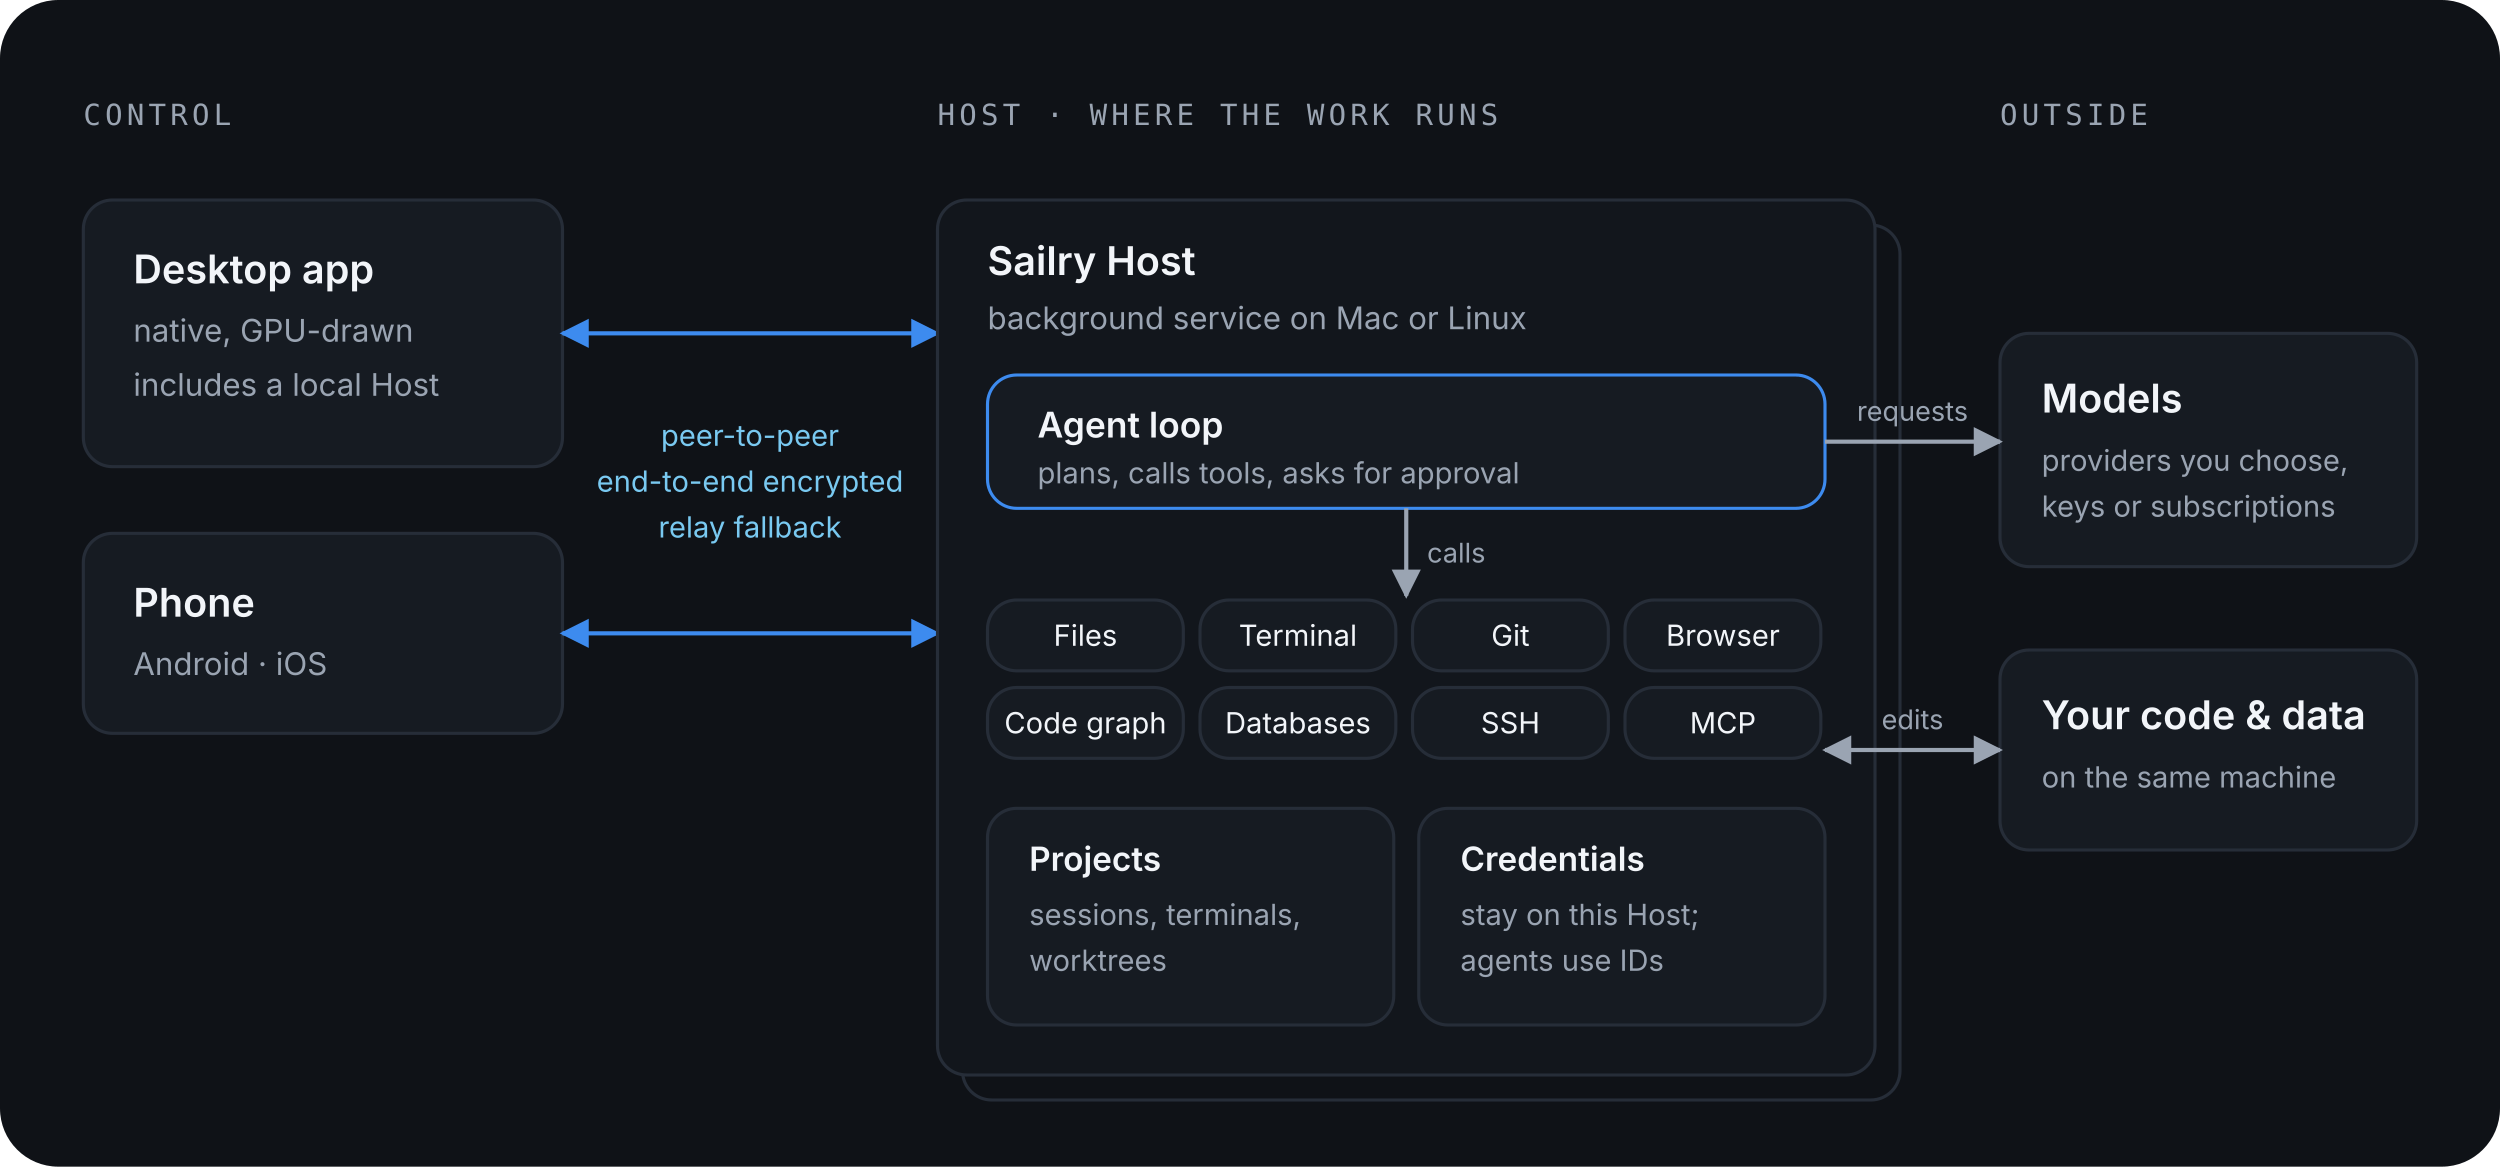
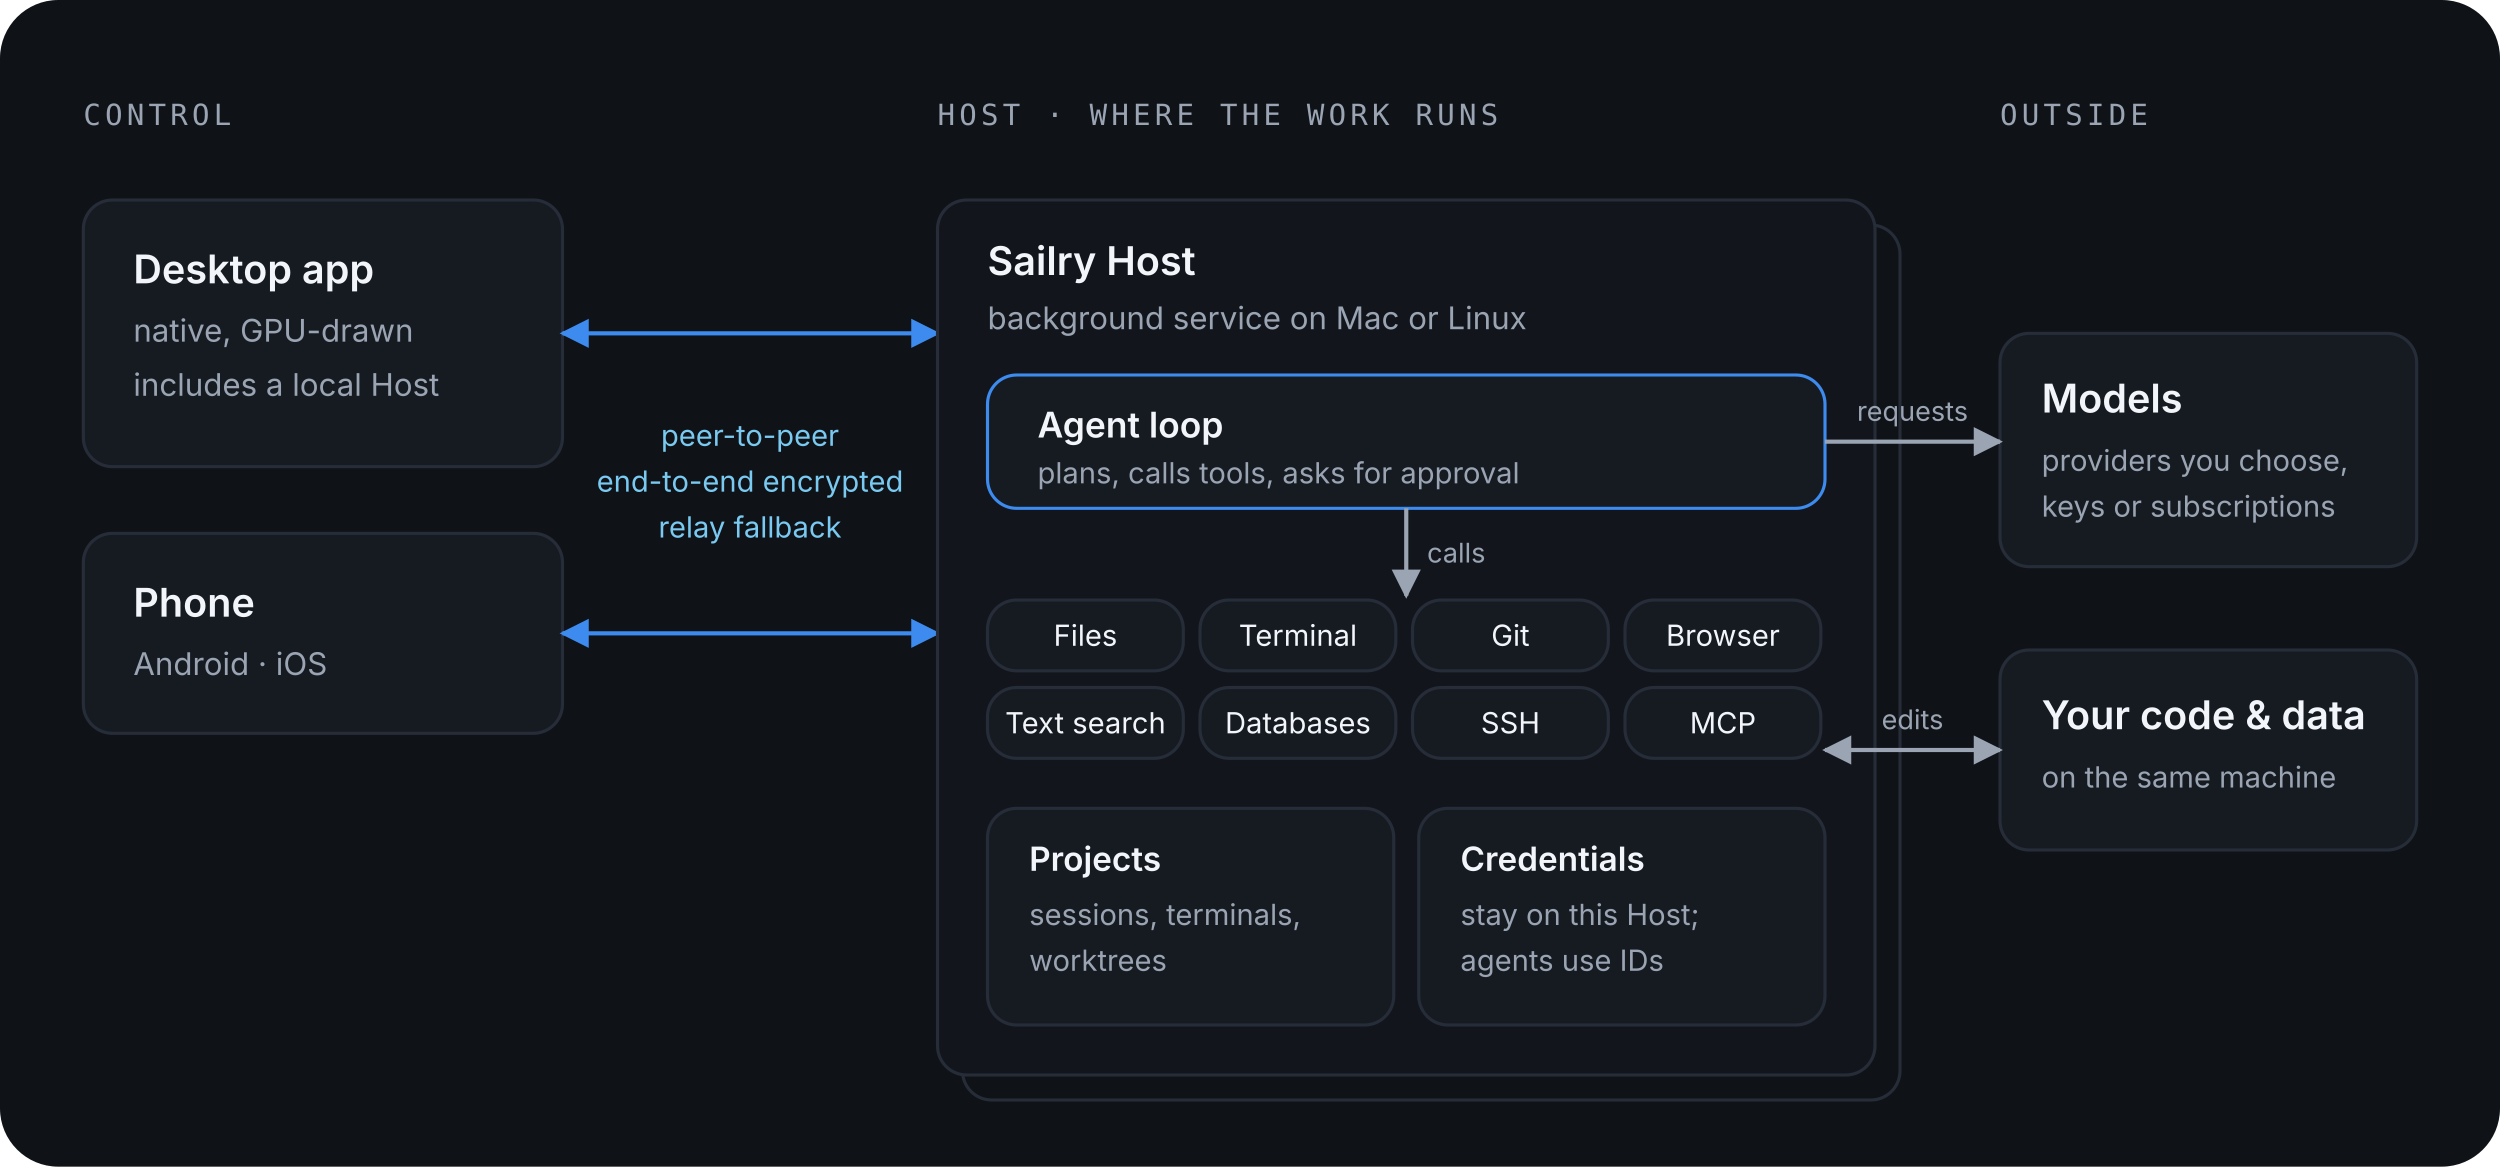
<svg xmlns="http://www.w3.org/2000/svg" width="1200" height="560" viewBox="0 0 1200 560" role="img" aria-labelledby="title desc">
  <defs>
    <marker id="arrow" viewBox="0 0 10 10" refX="9" refY="5" markerWidth="7" markerHeight="7" orient="auto-start-reverse">
      <path d="M0,0 L10,5 L0,10 z" fill="#9AA4B2" />
    </marker>
    <marker id="link" viewBox="0 0 10 10" refX="9" refY="5" markerWidth="7" markerHeight="7" orient="auto-start-reverse">
      <path d="M0,0 L10,5 L0,10 z" fill="#3D8BEF" />
    </marker>
  </defs>
  <rect width="1200" height="560" rx="28" fill="#0F1217" />
  <text x="40" y="60" font-family="ui-monospace, SFMono-Regular, Menlo, monospace" font-size="14" fill="#9AA4B2" text-anchor="start" letter-spacing="2">CONTROL</text>
  <text x="450" y="60" font-family="ui-monospace, SFMono-Regular, Menlo, monospace" font-size="14" fill="#9AA4B2" text-anchor="start" letter-spacing="2">HOST · WHERE THE WORK RUNS</text>
  <text x="960" y="60" font-family="ui-monospace, SFMono-Regular, Menlo, monospace" font-size="14" fill="#9AA4B2" text-anchor="start" letter-spacing="2">OUTSIDE</text>
  <rect x="40" y="96" width="230" height="128" rx="14" fill="#161B22" stroke="#262D38" stroke-width="1.5" />
  <text x="64" y="136" font-family="-apple-system, BlinkMacSystemFont, 'Segoe UI', 'PingFang SC', sans-serif" font-size="19" fill="#F2F5F9" text-anchor="start" font-weight="600">Desktop app</text>
  <text x="64" y="164" font-family="-apple-system, BlinkMacSystemFont, 'Segoe UI', 'PingFang SC', sans-serif" font-size="15" fill="#9AA4B2" text-anchor="start">native, GPU-drawn</text>
  <text x="64" y="190" font-family="-apple-system, BlinkMacSystemFont, 'Segoe UI', 'PingFang SC', sans-serif" font-size="15" fill="#9AA4B2" text-anchor="start">includes a local Host</text>
  <rect x="40" y="256" width="230" height="96" rx="14" fill="#161B22" stroke="#262D38" stroke-width="1.5" />
  <text x="64" y="296" font-family="-apple-system, BlinkMacSystemFont, 'Segoe UI', 'PingFang SC', sans-serif" font-size="19" fill="#F2F5F9" text-anchor="start" font-weight="600">Phone</text>
  <text x="64" y="324" font-family="-apple-system, BlinkMacSystemFont, 'Segoe UI', 'PingFang SC', sans-serif" font-size="15" fill="#9AA4B2" text-anchor="start">Android · iOS</text>
  <polyline points="270,160 450,160" fill="none" stroke="#3D8BEF" stroke-width="2" marker-start="url(#link)" marker-end="url(#link)" />
  <polyline points="270,304 450,304" fill="none" stroke="#3D8BEF" stroke-width="2" marker-start="url(#link)" marker-end="url(#link)" />
  <text x="360" y="214" font-family="-apple-system, BlinkMacSystemFont, 'Segoe UI', 'PingFang SC', sans-serif" font-size="14" fill="#79C9F1" text-anchor="middle">peer-to-peer</text>
  <text x="360" y="236" font-family="-apple-system, BlinkMacSystemFont, 'Segoe UI', 'PingFang SC', sans-serif" font-size="14" fill="#79C9F1" text-anchor="middle">end-to-end encrypted</text>
  <text x="360" y="258" font-family="-apple-system, BlinkMacSystemFont, 'Segoe UI', 'PingFang SC', sans-serif" font-size="14" fill="#79C9F1" text-anchor="middle">relay fallback</text>
  <rect x="462" y="108" width="450" height="420" rx="14" fill="#0F1217" stroke="#262D38" stroke-width="1.5" />
  <rect x="450" y="96" width="450" height="420" rx="14" fill="#12161C" stroke="#262D38" stroke-width="1.5" />
  <text x="474" y="132" font-family="-apple-system, BlinkMacSystemFont, 'Segoe UI', 'PingFang SC', sans-serif" font-size="19" fill="#F2F5F9" text-anchor="start" font-weight="600">Sailry Host</text>
  <text x="474" y="158" font-family="-apple-system, BlinkMacSystemFont, 'Segoe UI', 'PingFang SC', sans-serif" font-size="15" fill="#9AA4B2" text-anchor="start">background service on Mac or Linux</text>
  <rect x="474" y="180" width="402" height="64" rx="14" fill="#161B22" stroke="#3D8BEF" stroke-width="1.5" />
  <text x="498" y="210" font-family="-apple-system, BlinkMacSystemFont, 'Segoe UI', 'PingFang SC', sans-serif" font-size="17" fill="#F2F5F9" text-anchor="start" font-weight="600">Agent loop</text>
  <text x="498" y="232" font-family="-apple-system, BlinkMacSystemFont, 'Segoe UI', 'PingFang SC', sans-serif" font-size="14" fill="#9AA4B2" text-anchor="start">plans, calls tools, asks for approval</text>
  <polyline points="675,244 675,286" fill="none" stroke="#9AA4B2" stroke-width="2" marker-end="url(#arrow)" />
  <text x="685" y="270" font-family="-apple-system, BlinkMacSystemFont, 'Segoe UI', 'PingFang SC', sans-serif" font-size="13" fill="#9AA4B2" text-anchor="start">calls</text>
  <rect x="474" y="288" width="94" height="34" rx="14" fill="#161B22" stroke="#262D38" stroke-width="1.5" />
  <text x="521" y="310" font-family="-apple-system, BlinkMacSystemFont, 'Segoe UI', 'PingFang SC', sans-serif" font-size="14" fill="#F2F5F9" text-anchor="middle">Files</text>
  <rect x="576" y="288" width="94" height="34" rx="14" fill="#161B22" stroke="#262D38" stroke-width="1.5" />
  <text x="623" y="310" font-family="-apple-system, BlinkMacSystemFont, 'Segoe UI', 'PingFang SC', sans-serif" font-size="14" fill="#F2F5F9" text-anchor="middle">Terminal</text>
  <rect x="678" y="288" width="94" height="34" rx="14" fill="#161B22" stroke="#262D38" stroke-width="1.5" />
  <text x="725" y="310" font-family="-apple-system, BlinkMacSystemFont, 'Segoe UI', 'PingFang SC', sans-serif" font-size="14" fill="#F2F5F9" text-anchor="middle">Git</text>
  <rect x="780" y="288" width="94" height="34" rx="14" fill="#161B22" stroke="#262D38" stroke-width="1.5" />
  <text x="827" y="310" font-family="-apple-system, BlinkMacSystemFont, 'Segoe UI', 'PingFang SC', sans-serif" font-size="14" fill="#F2F5F9" text-anchor="middle">Browser</text>
  <rect x="474" y="330" width="94" height="34" rx="14" fill="#161B22" stroke="#262D38" stroke-width="1.5" />
-   <text x="521" y="352" font-family="-apple-system, BlinkMacSystemFont, 'Segoe UI', 'PingFang SC', sans-serif" font-size="14" fill="#F2F5F9" text-anchor="middle">Code graph</text>
+   <text x="521" y="352" font-family="-apple-system, BlinkMacSystemFont, 'Segoe UI', 'PingFang SC', sans-serif" font-size="14" fill="#F2F5F9" text-anchor="middle">Text search</text>
  <rect x="576" y="330" width="94" height="34" rx="14" fill="#161B22" stroke="#262D38" stroke-width="1.5" />
  <text x="623" y="352" font-family="-apple-system, BlinkMacSystemFont, 'Segoe UI', 'PingFang SC', sans-serif" font-size="14" fill="#F2F5F9" text-anchor="middle">Databases</text>
  <rect x="678" y="330" width="94" height="34" rx="14" fill="#161B22" stroke="#262D38" stroke-width="1.5" />
  <text x="725" y="352" font-family="-apple-system, BlinkMacSystemFont, 'Segoe UI', 'PingFang SC', sans-serif" font-size="14" fill="#F2F5F9" text-anchor="middle">SSH</text>
  <rect x="780" y="330" width="94" height="34" rx="14" fill="#161B22" stroke="#262D38" stroke-width="1.5" />
  <text x="827" y="352" font-family="-apple-system, BlinkMacSystemFont, 'Segoe UI', 'PingFang SC', sans-serif" font-size="14" fill="#F2F5F9" text-anchor="middle">MCP</text>
  <rect x="474" y="388" width="195" height="104" rx="14" fill="#161B22" stroke="#262D38" stroke-width="1.5" />
  <text x="494" y="418" font-family="-apple-system, BlinkMacSystemFont, 'Segoe UI', 'PingFang SC', sans-serif" font-size="16" fill="#F2F5F9" text-anchor="start" font-weight="600">Projects</text>
  <text x="494" y="444" font-family="-apple-system, BlinkMacSystemFont, 'Segoe UI', 'PingFang SC', sans-serif" font-size="14" fill="#9AA4B2" text-anchor="start">sessions, terminals,</text>
  <text x="494" y="466" font-family="-apple-system, BlinkMacSystemFont, 'Segoe UI', 'PingFang SC', sans-serif" font-size="14" fill="#9AA4B2" text-anchor="start">worktrees</text>
  <rect x="681" y="388" width="195" height="104" rx="14" fill="#161B22" stroke="#262D38" stroke-width="1.5" />
  <text x="701" y="418" font-family="-apple-system, BlinkMacSystemFont, 'Segoe UI', 'PingFang SC', sans-serif" font-size="16" fill="#F2F5F9" text-anchor="start" font-weight="600">Credentials</text>
  <text x="701" y="444" font-family="-apple-system, BlinkMacSystemFont, 'Segoe UI', 'PingFang SC', sans-serif" font-size="14" fill="#9AA4B2" text-anchor="start">stay on this Host;</text>
  <text x="701" y="466" font-family="-apple-system, BlinkMacSystemFont, 'Segoe UI', 'PingFang SC', sans-serif" font-size="14" fill="#9AA4B2" text-anchor="start">agents use IDs</text>
  <rect x="960" y="160" width="200" height="112" rx="14" fill="#161B22" stroke="#262D38" stroke-width="1.5" />
  <text x="980" y="198" font-family="-apple-system, BlinkMacSystemFont, 'Segoe UI', 'PingFang SC', sans-serif" font-size="19" fill="#F2F5F9" text-anchor="start" font-weight="600">Models</text>
  <text x="980" y="226" font-family="-apple-system, BlinkMacSystemFont, 'Segoe UI', 'PingFang SC', sans-serif" font-size="14" fill="#9AA4B2" text-anchor="start">providers you choose,</text>
  <text x="980" y="248" font-family="-apple-system, BlinkMacSystemFont, 'Segoe UI', 'PingFang SC', sans-serif" font-size="14" fill="#9AA4B2" text-anchor="start">keys or subscriptions</text>
  <polyline points="876,212 960,212" fill="none" stroke="#9AA4B2" stroke-width="2" marker-end="url(#arrow)" />
  <text x="918" y="202" font-family="-apple-system, BlinkMacSystemFont, 'Segoe UI', 'PingFang SC', sans-serif" font-size="13" fill="#9AA4B2" text-anchor="middle">requests</text>
  <rect x="960" y="312" width="200" height="96" rx="14" fill="#161B22" stroke="#262D38" stroke-width="1.5" />
  <text x="980" y="350" font-family="-apple-system, BlinkMacSystemFont, 'Segoe UI', 'PingFang SC', sans-serif" font-size="19" fill="#F2F5F9" text-anchor="start" font-weight="600">Your code &amp; data</text>
  <text x="980" y="378" font-family="-apple-system, BlinkMacSystemFont, 'Segoe UI', 'PingFang SC', sans-serif" font-size="14" fill="#9AA4B2" text-anchor="start">on the same machine</text>
  <polyline points="876,360 960,360" fill="none" stroke="#9AA4B2" stroke-width="2" marker-start="url(#arrow)" marker-end="url(#arrow)" />
  <text x="918" y="350" font-family="-apple-system, BlinkMacSystemFont, 'Segoe UI', 'PingFang SC', sans-serif" font-size="13" fill="#9AA4B2" text-anchor="middle">edits</text>
</svg>
